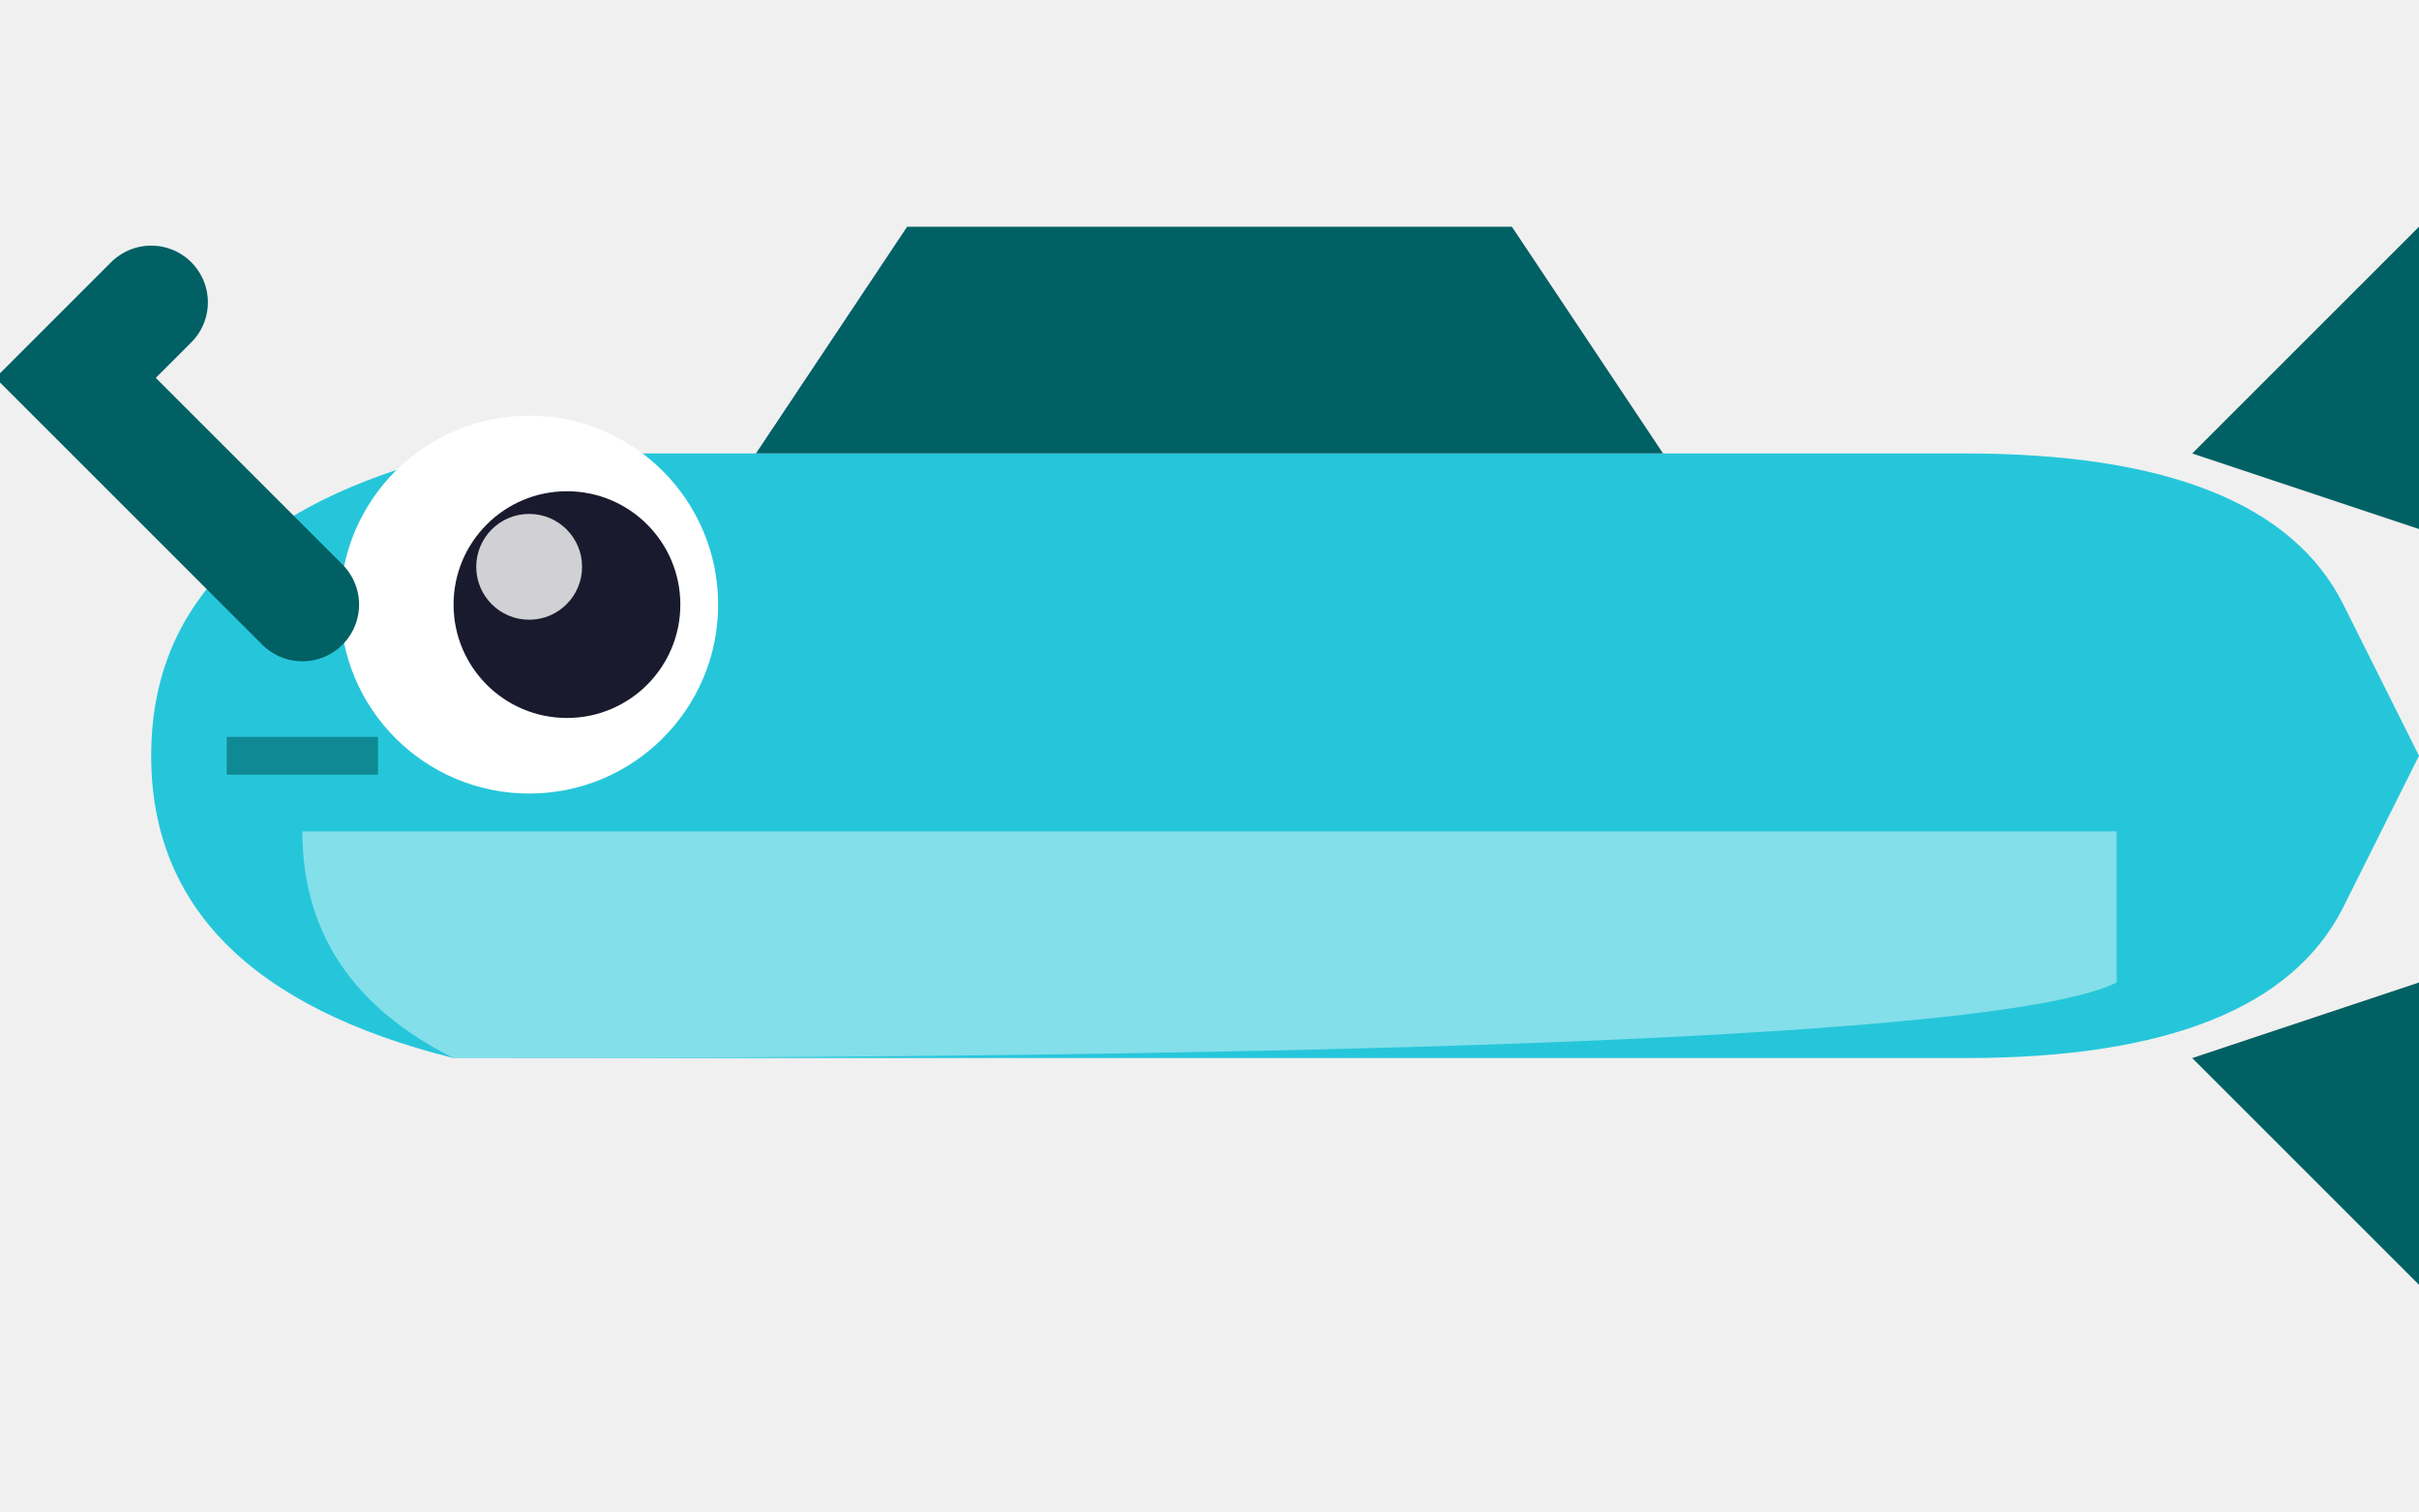
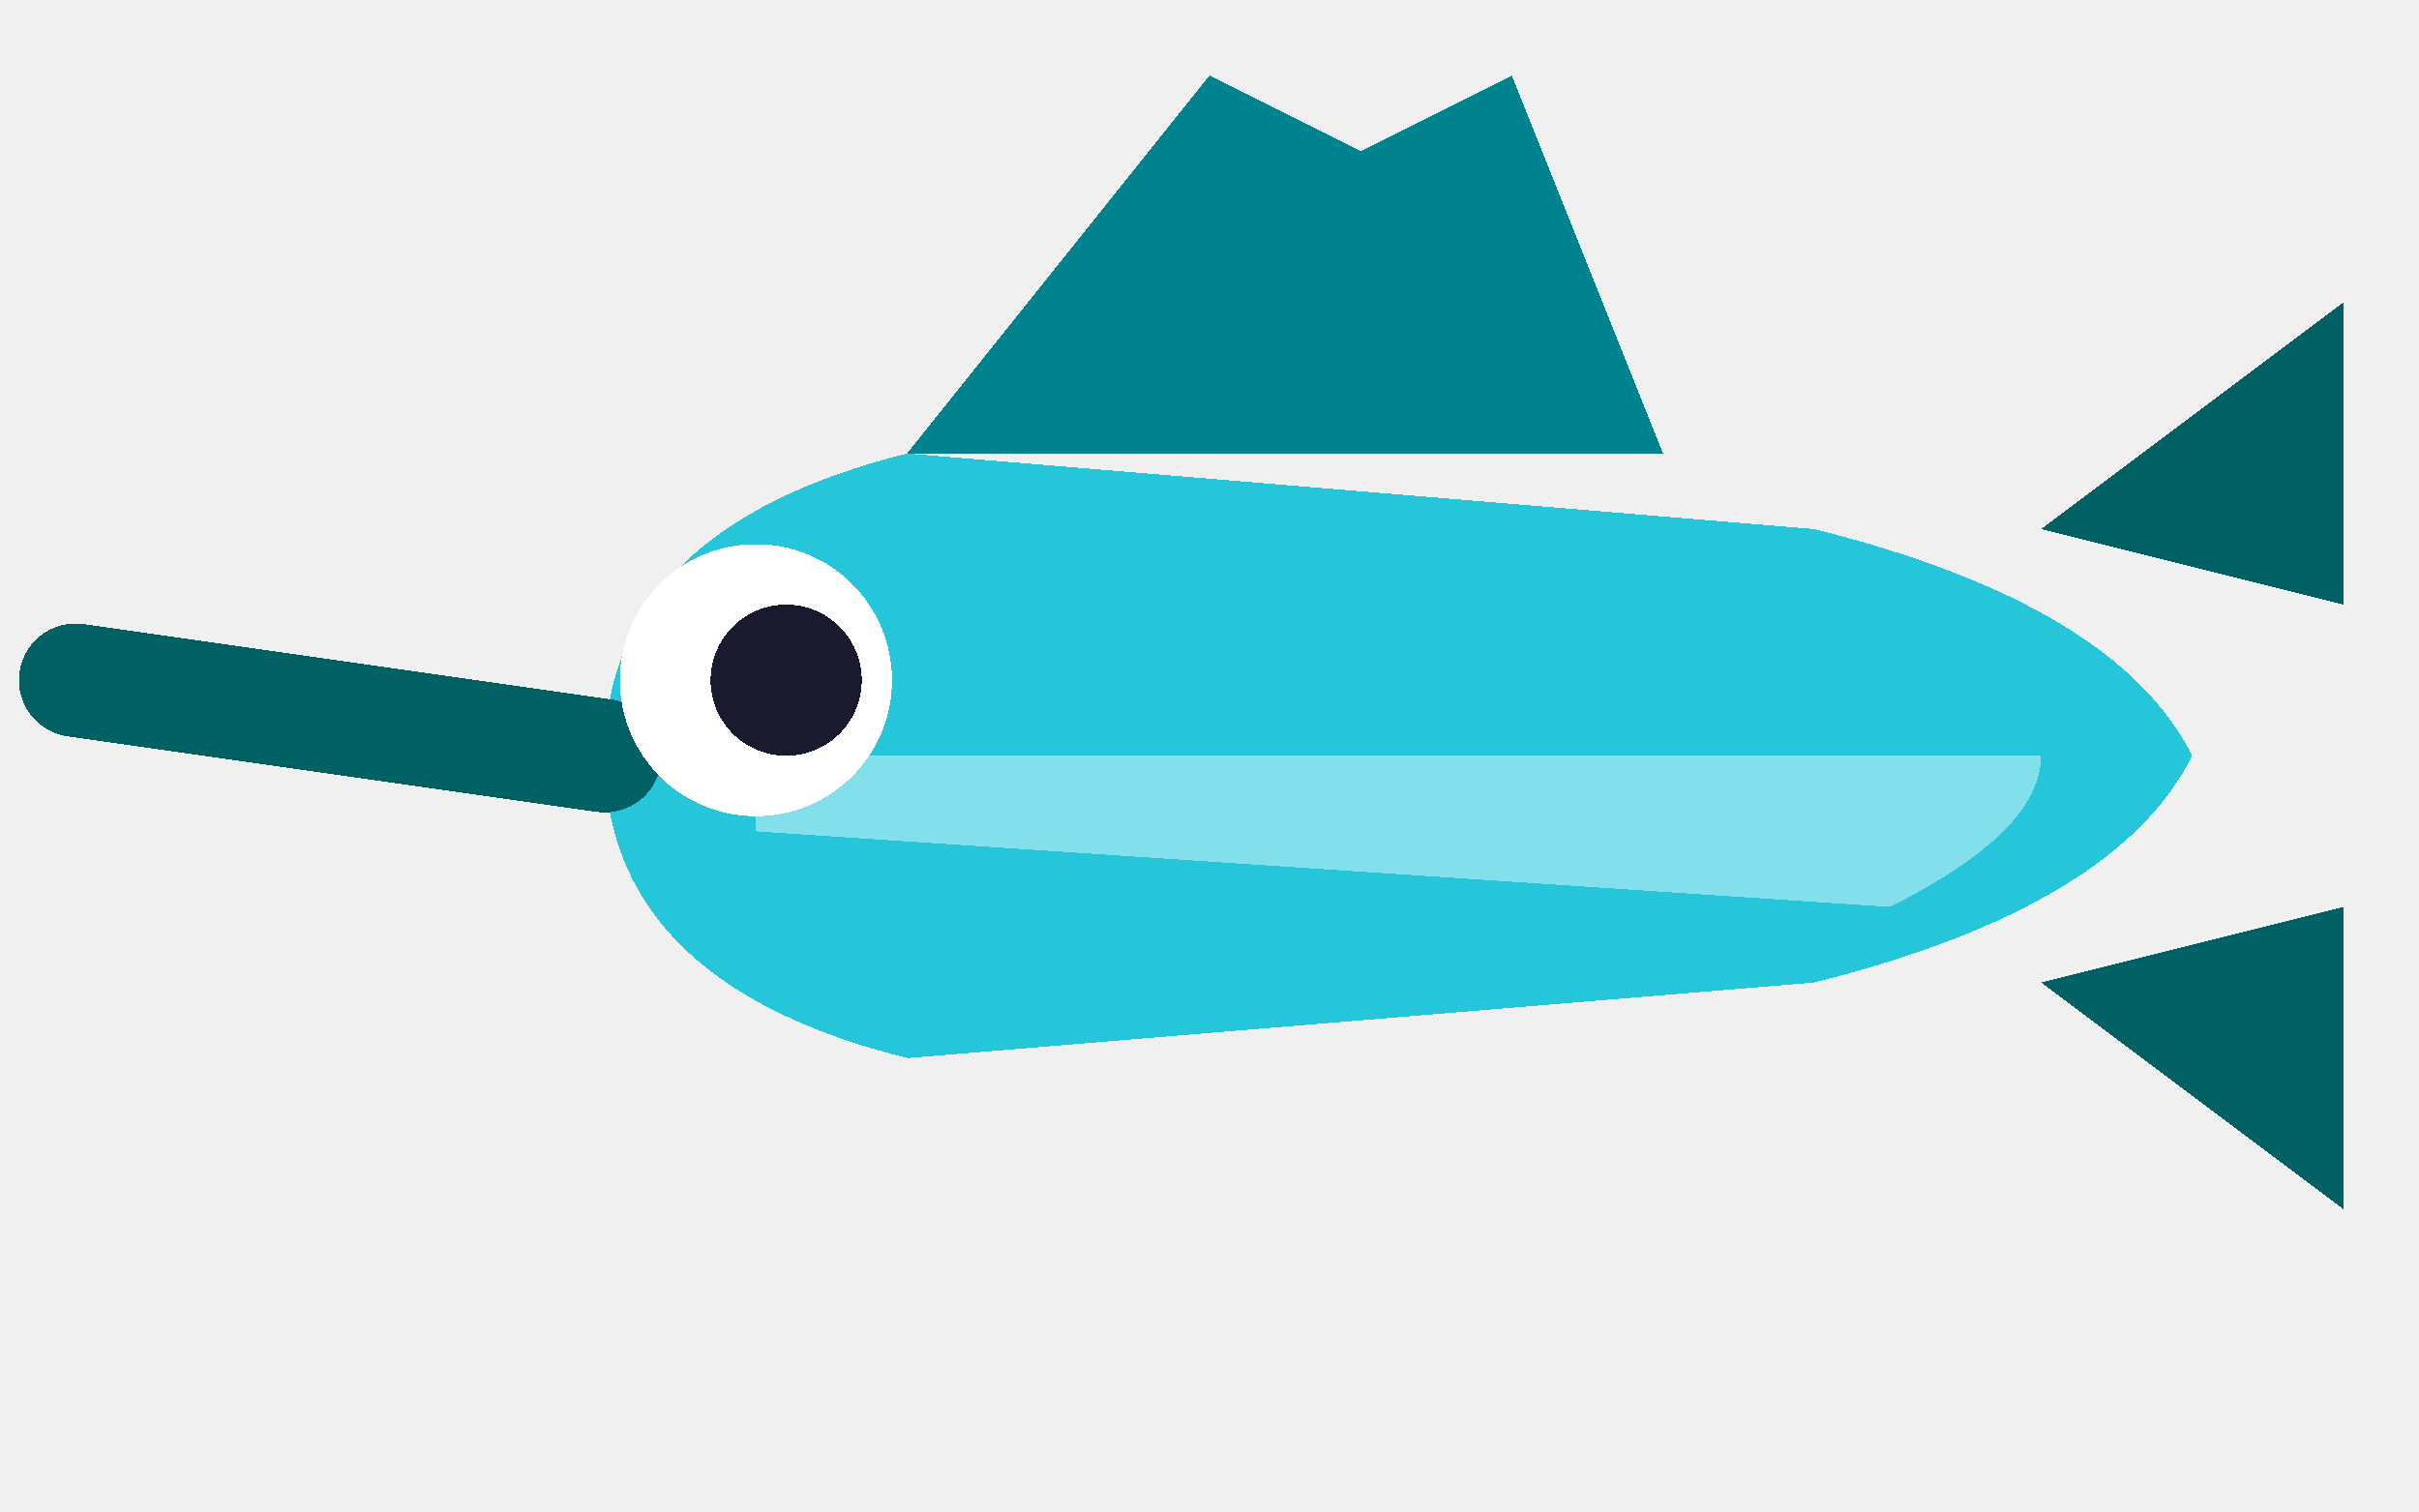
- <svg xmlns="http://www.w3.org/2000/svg" viewBox="0 0 32 20" width="64" height="40">
-   <path d="M2,10 Q2,7 6,6 L26,6 Q30,6 31,8 L32,10 L31,12 Q30,14 26,14 L6,14 Q2,13 2,10 Z" fill="#26C6DA" />
-   <path d="M4,11 L28,11 L28,13 Q26,14 6,14 Q4,13 4,11 Z" fill="#E0F7FA" opacity="0.5" />
-   <path d="M29,6 L32,3 L32,7 Z" fill="#006064" />
-   <path d="M29,14 L32,17 L32,13 Z" fill="#006064" />
-   <path d="M10,6 L12,3 L20,3 L22,6 Z" fill="#006064" />
-   <circle cx="7" cy="8" r="2.5" fill="white" />
-   <circle cx="7.5" cy="8" r="1.5" fill="#1a1a2e" />
-   <circle cx="7" cy="7.5" r="0.7" fill="white" opacity="0.8" />
-   <path d="M4,8 L1,5 L2,4" fill="none" stroke="#006064" stroke-width="1.5" stroke-linecap="round" />
-   <line x1="3" y1="10" x2="5" y2="10" stroke="#006064" stroke-width="0.5" opacity="0.6" />
+ <svg xmlns="http://www.w3.org/2000/svg" viewBox="0 0 32 20" width="64" height="40" shape-rendering="crispEdges">
+   <path d="M8,10 Q8,7 12,6 L24,7 Q28,8 29,10 Q28,12 24,13 L12,14 Q8,13 8,10 Z" fill="#26C6DA" />
+   <path d="M10,11 L25,12 Q27,11 27,10 L10,10 Z" fill="#E0F7FA" opacity="0.5" />
+   <path d="M27,7 L31,4 L31,8 Z" fill="#006064" />
+   <path d="M27,13 L31,16 L31,12 Z" fill="#006064" />
+   <path d="M12,6 L16,1 L18,2 L20,1 L22,6 Z" fill="#00838F" />
+   <line x1="8" y1="10" x2="1" y2="9" stroke="#006064" stroke-width="1.5" stroke-linecap="round" />
+   <circle cx="10" cy="9" r="1.8" fill="white" />
+   <circle cx="10.4" cy="9" r="1" fill="#1a1a2e" />
</svg>
